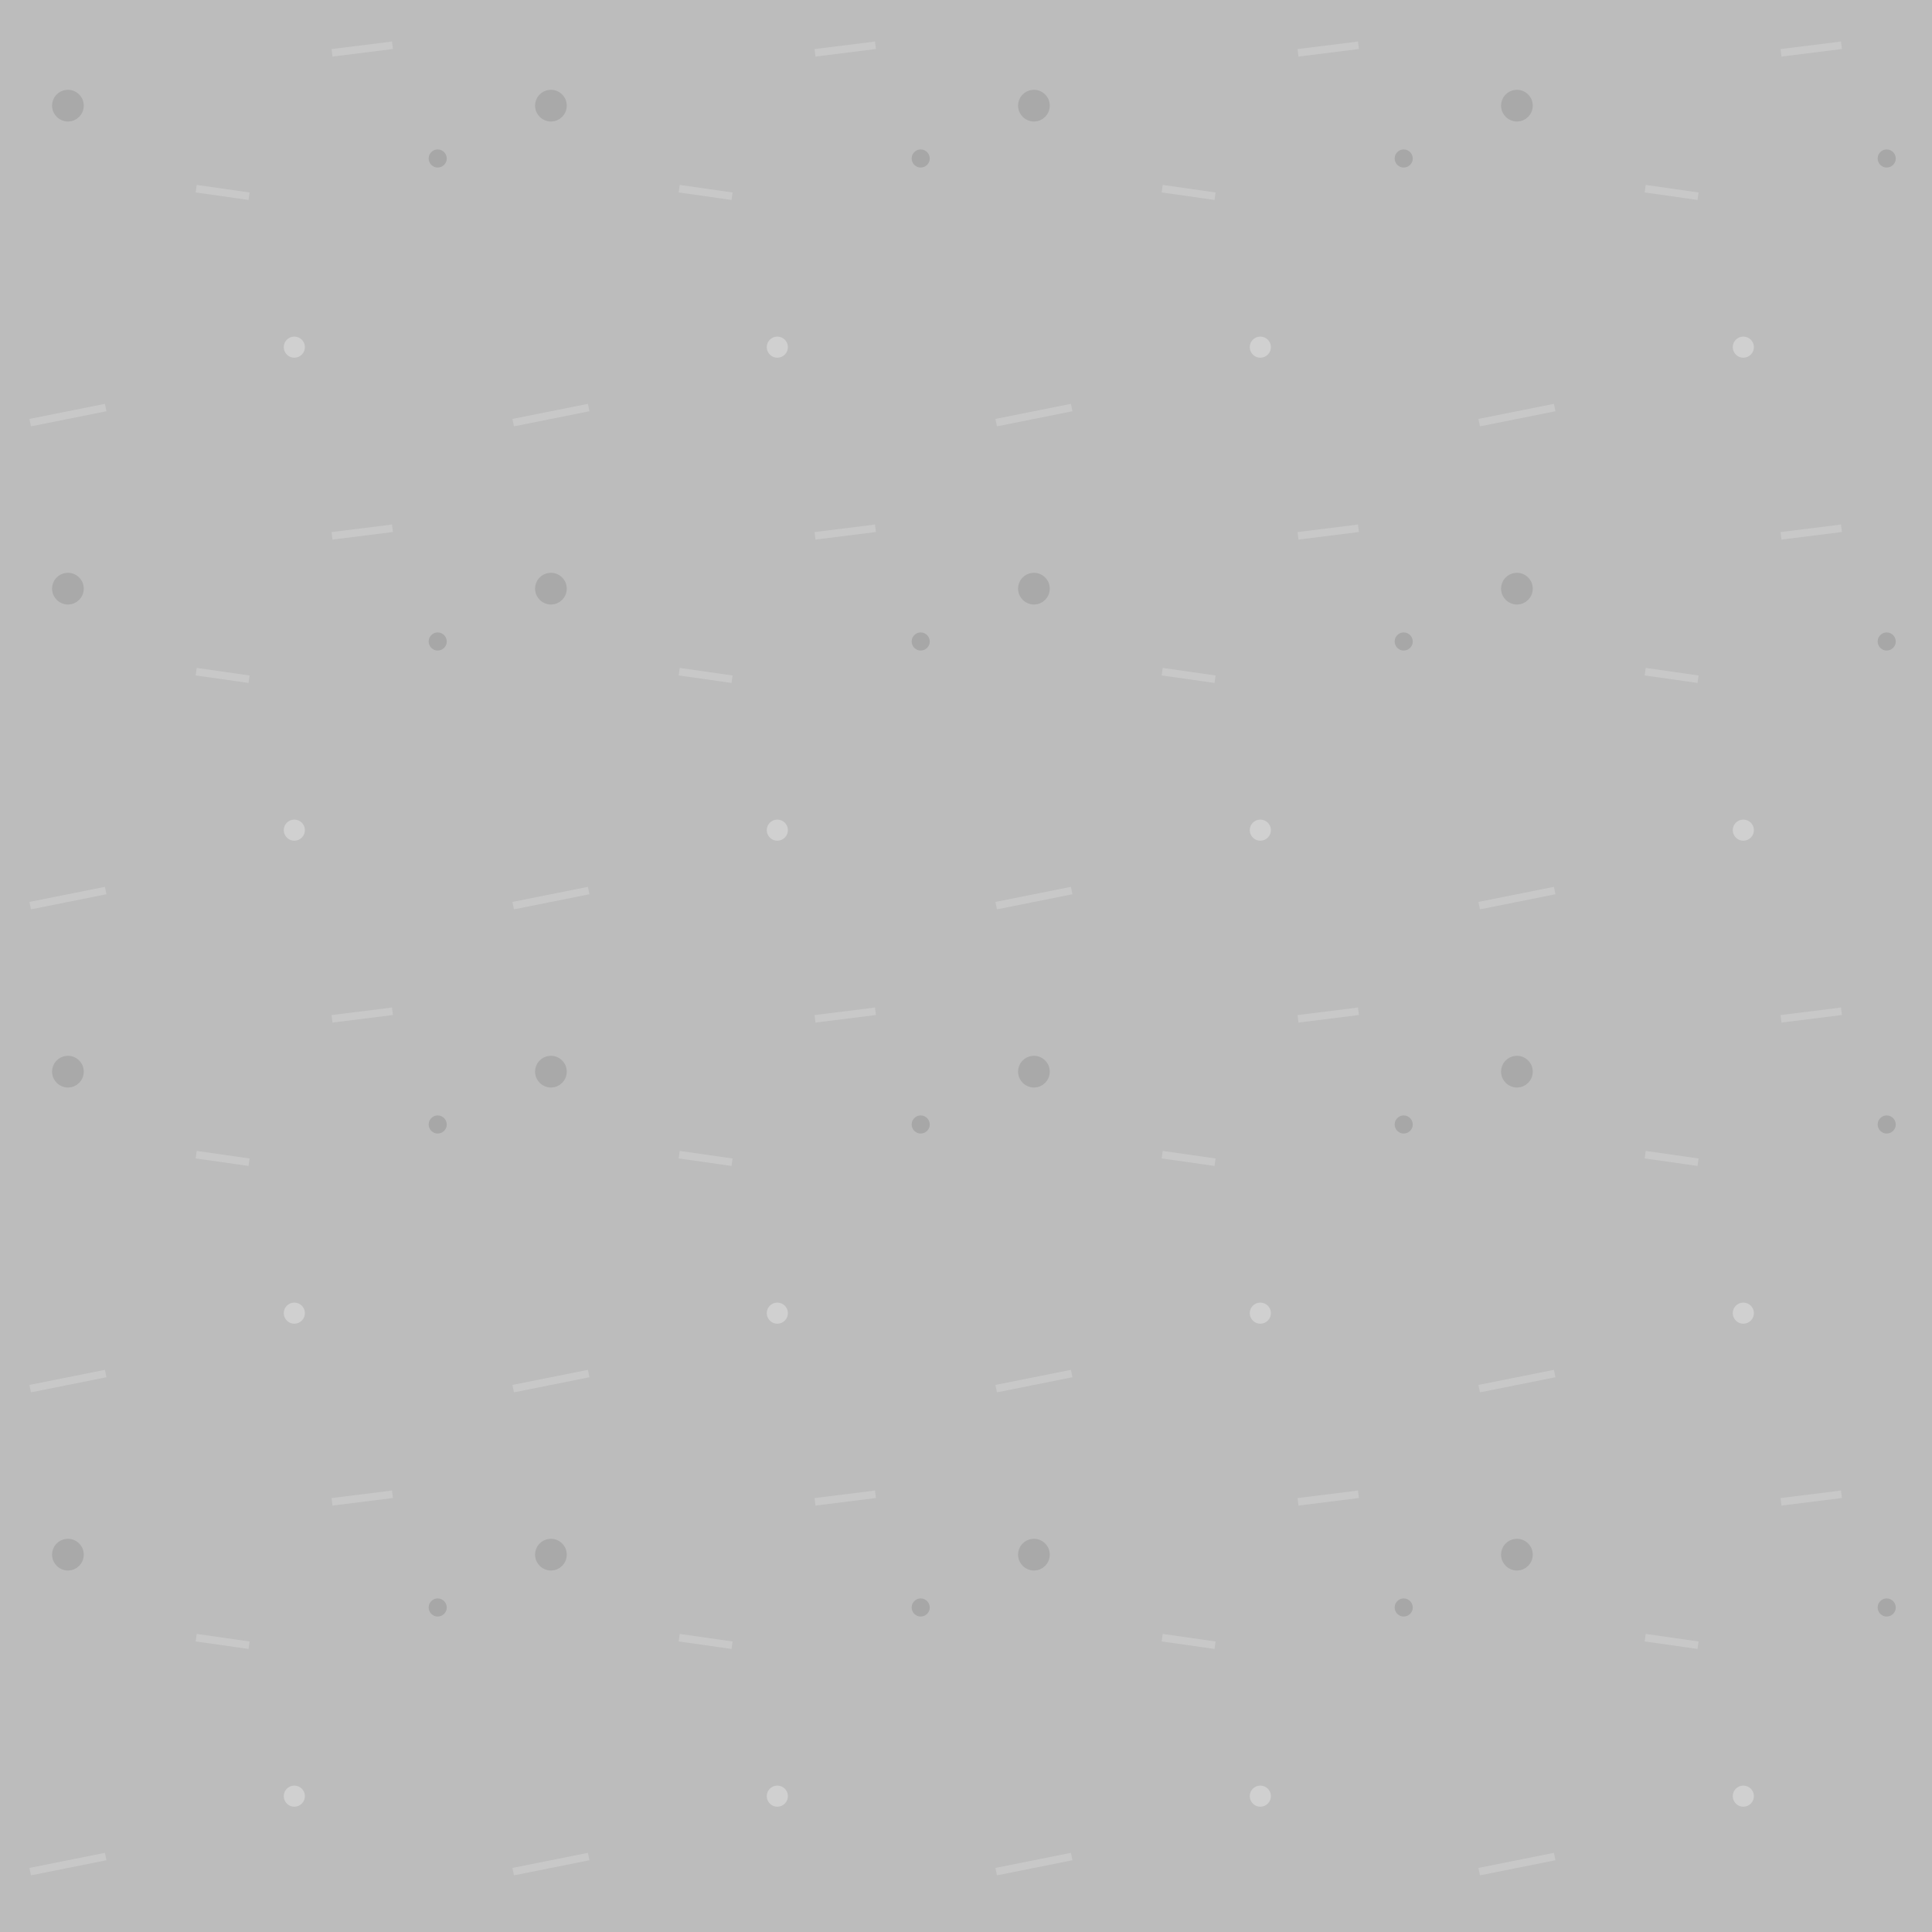
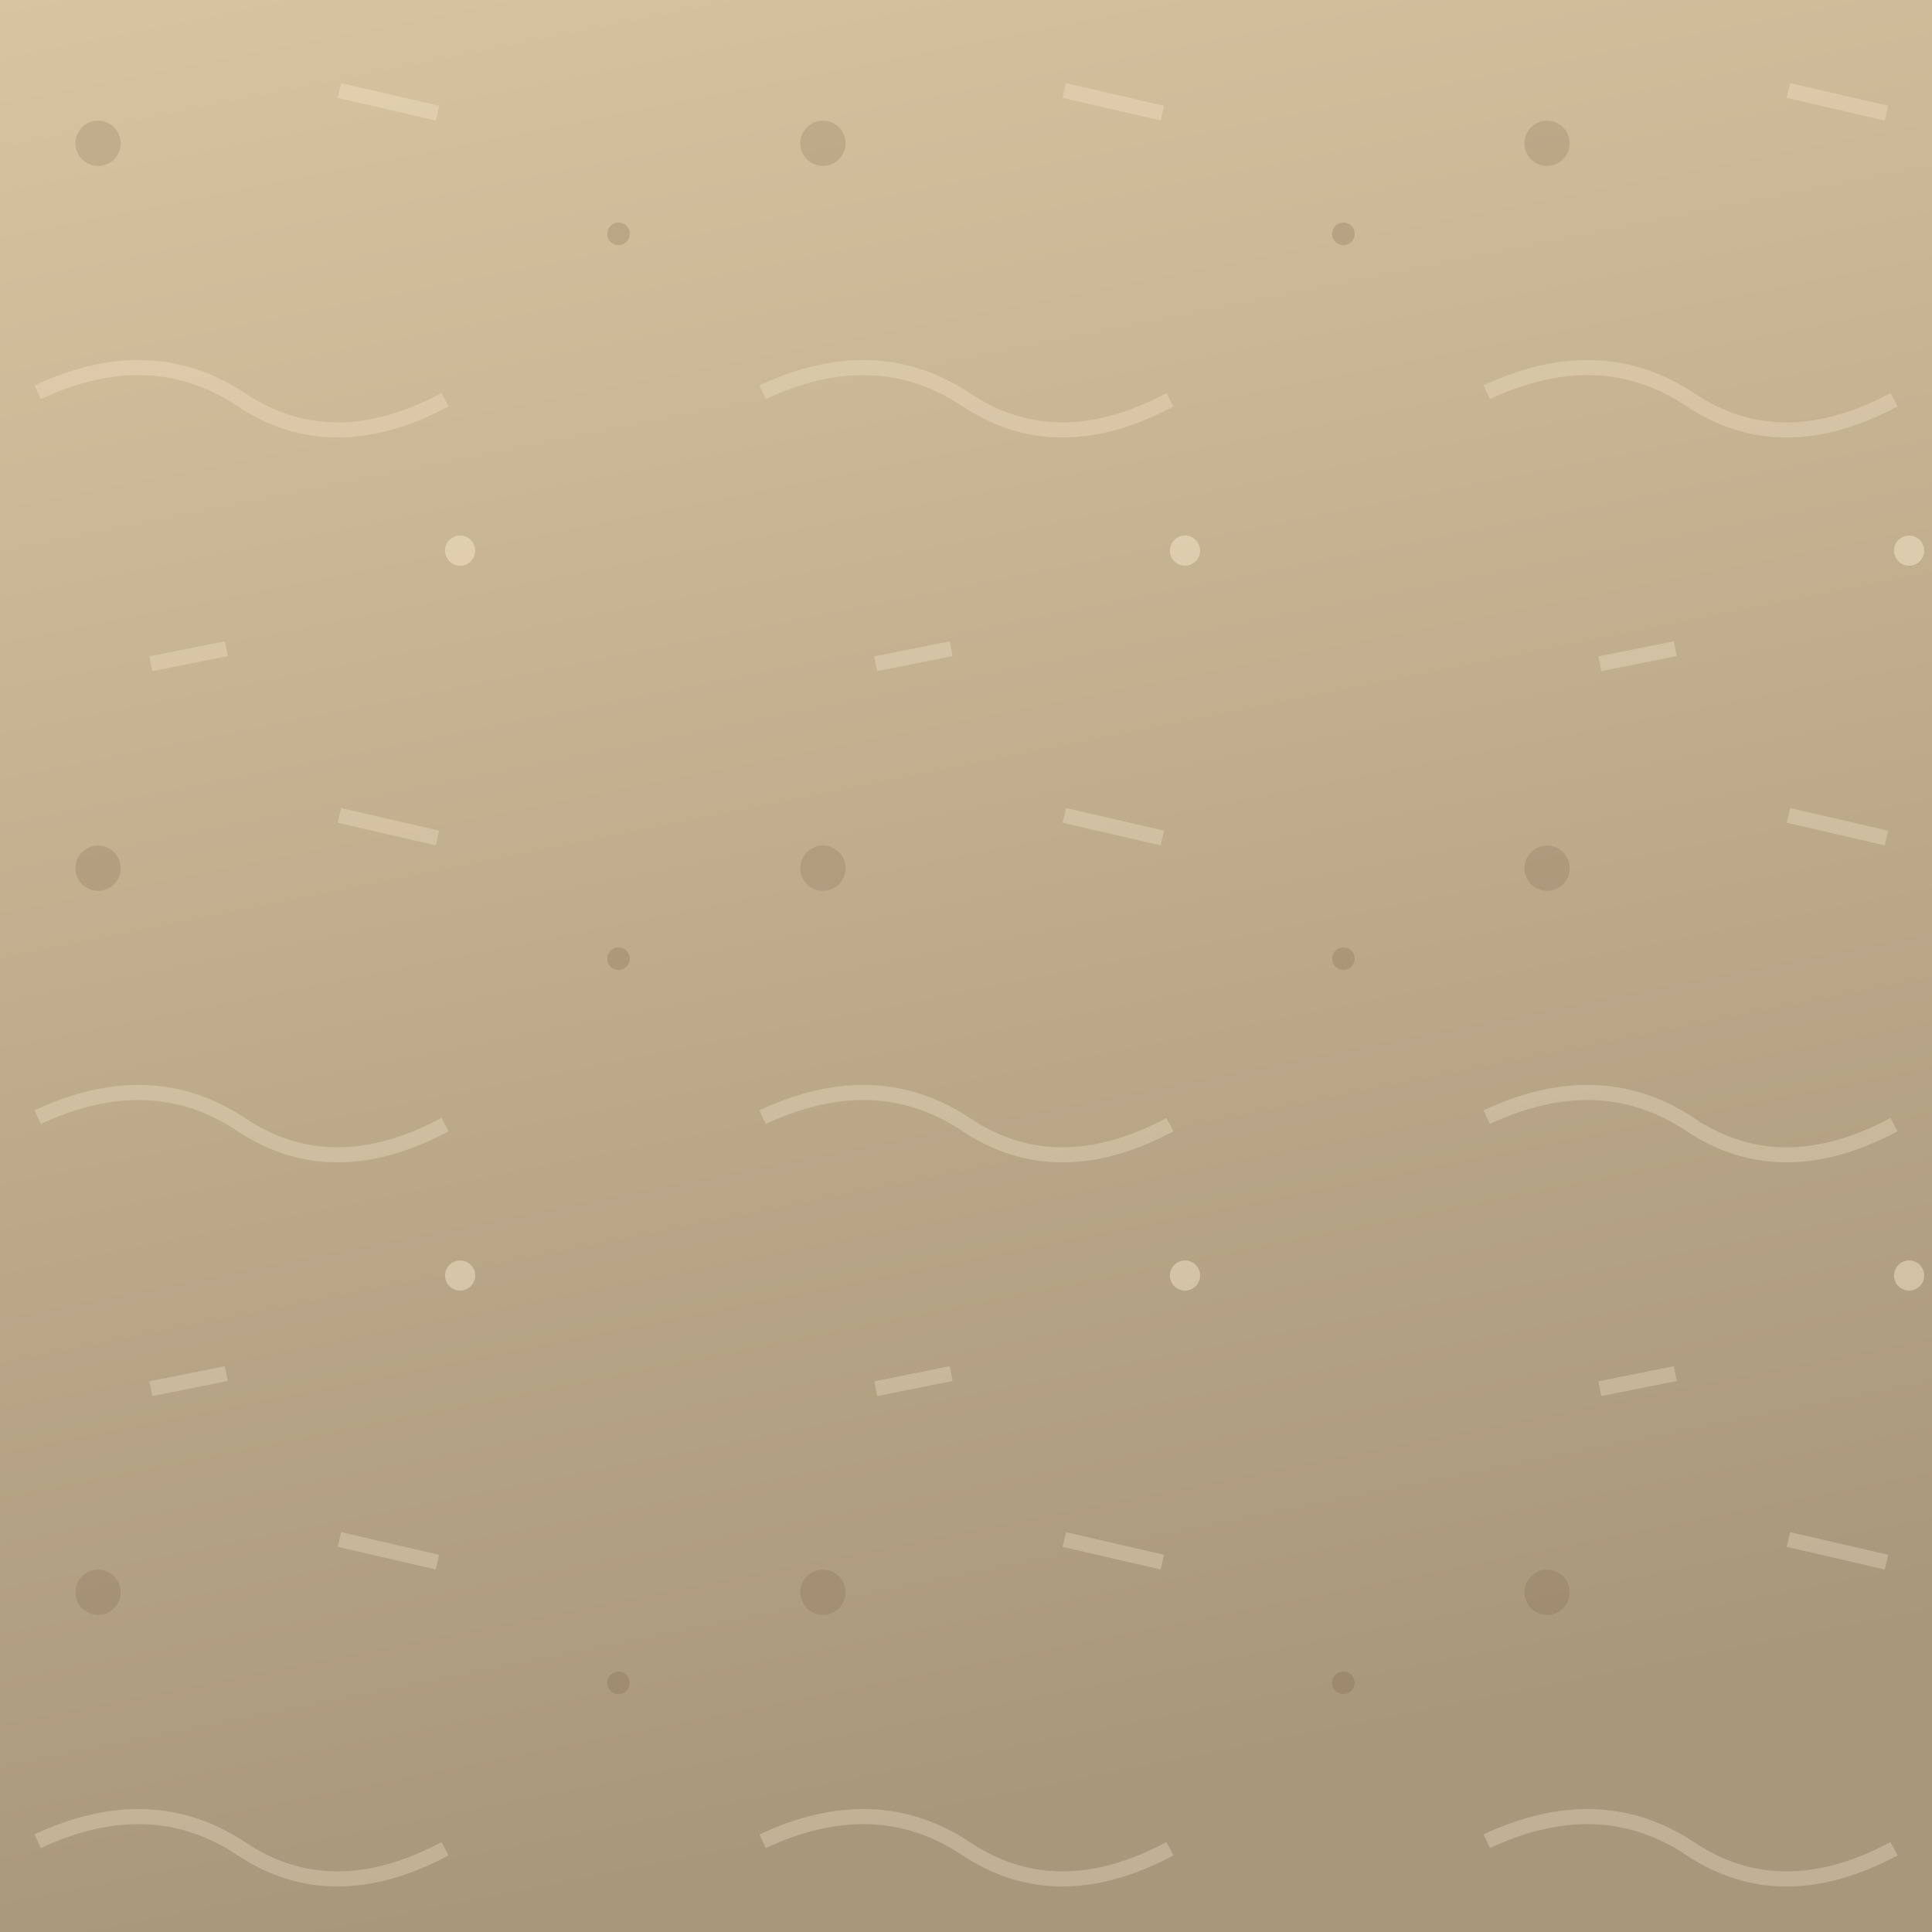
<svg xmlns="http://www.w3.org/2000/svg" width="4096" height="4096" viewBox="0 0 256 256">
-   <rect width="256" height="256" fill="#bcbcbc" />
-   <pattern id="p" width="64" height="64" patternUnits="userSpaceOnUse">
-     <circle cx="9" cy="14" r="2.1" fill="#555" opacity=".18" />
-     <circle cx="39" cy="46" r="1.4" fill="#fff" opacity=".3" />
-     <circle cx="58" cy="21" r="1.2" fill="#555" opacity=".2" />
-     <path d="M4 56 l10 -2 M26 25 l7 1 M44 7 l8 -1" stroke="#fff" stroke-opacity=".18" stroke-width="1" />
-   </pattern>
+   <defs>
+     <linearGradient id="g" x2="0.2" y2="1">
+       <stop stop-color="#d8c4a0" />
+       <stop offset="1" stop-color="#a9977b" />
+     </linearGradient>
+     <pattern id="p" width="96" height="96" patternUnits="userSpaceOnUse">
+       <circle cx="13" cy="19" r="3" fill="#725b40" opacity=".20" />
+       <circle cx="61" cy="73" r="2" fill="#fff0d5" opacity=".42" />
+       <circle cx="82" cy="31" r="1.5" fill="#6f5539" opacity=".22" />
+       <path d="M5 52q15-7 27 1t27 0 M45 12l13 3 M20 88l10-2" fill="none" stroke="#fff0d8" stroke-opacity=".28" stroke-width="2" />
+     </pattern>
+   </defs>
+   <rect width="256" height="256" fill="url(#g)" />
  <rect width="256" height="256" fill="url(#p)" />
</svg>
